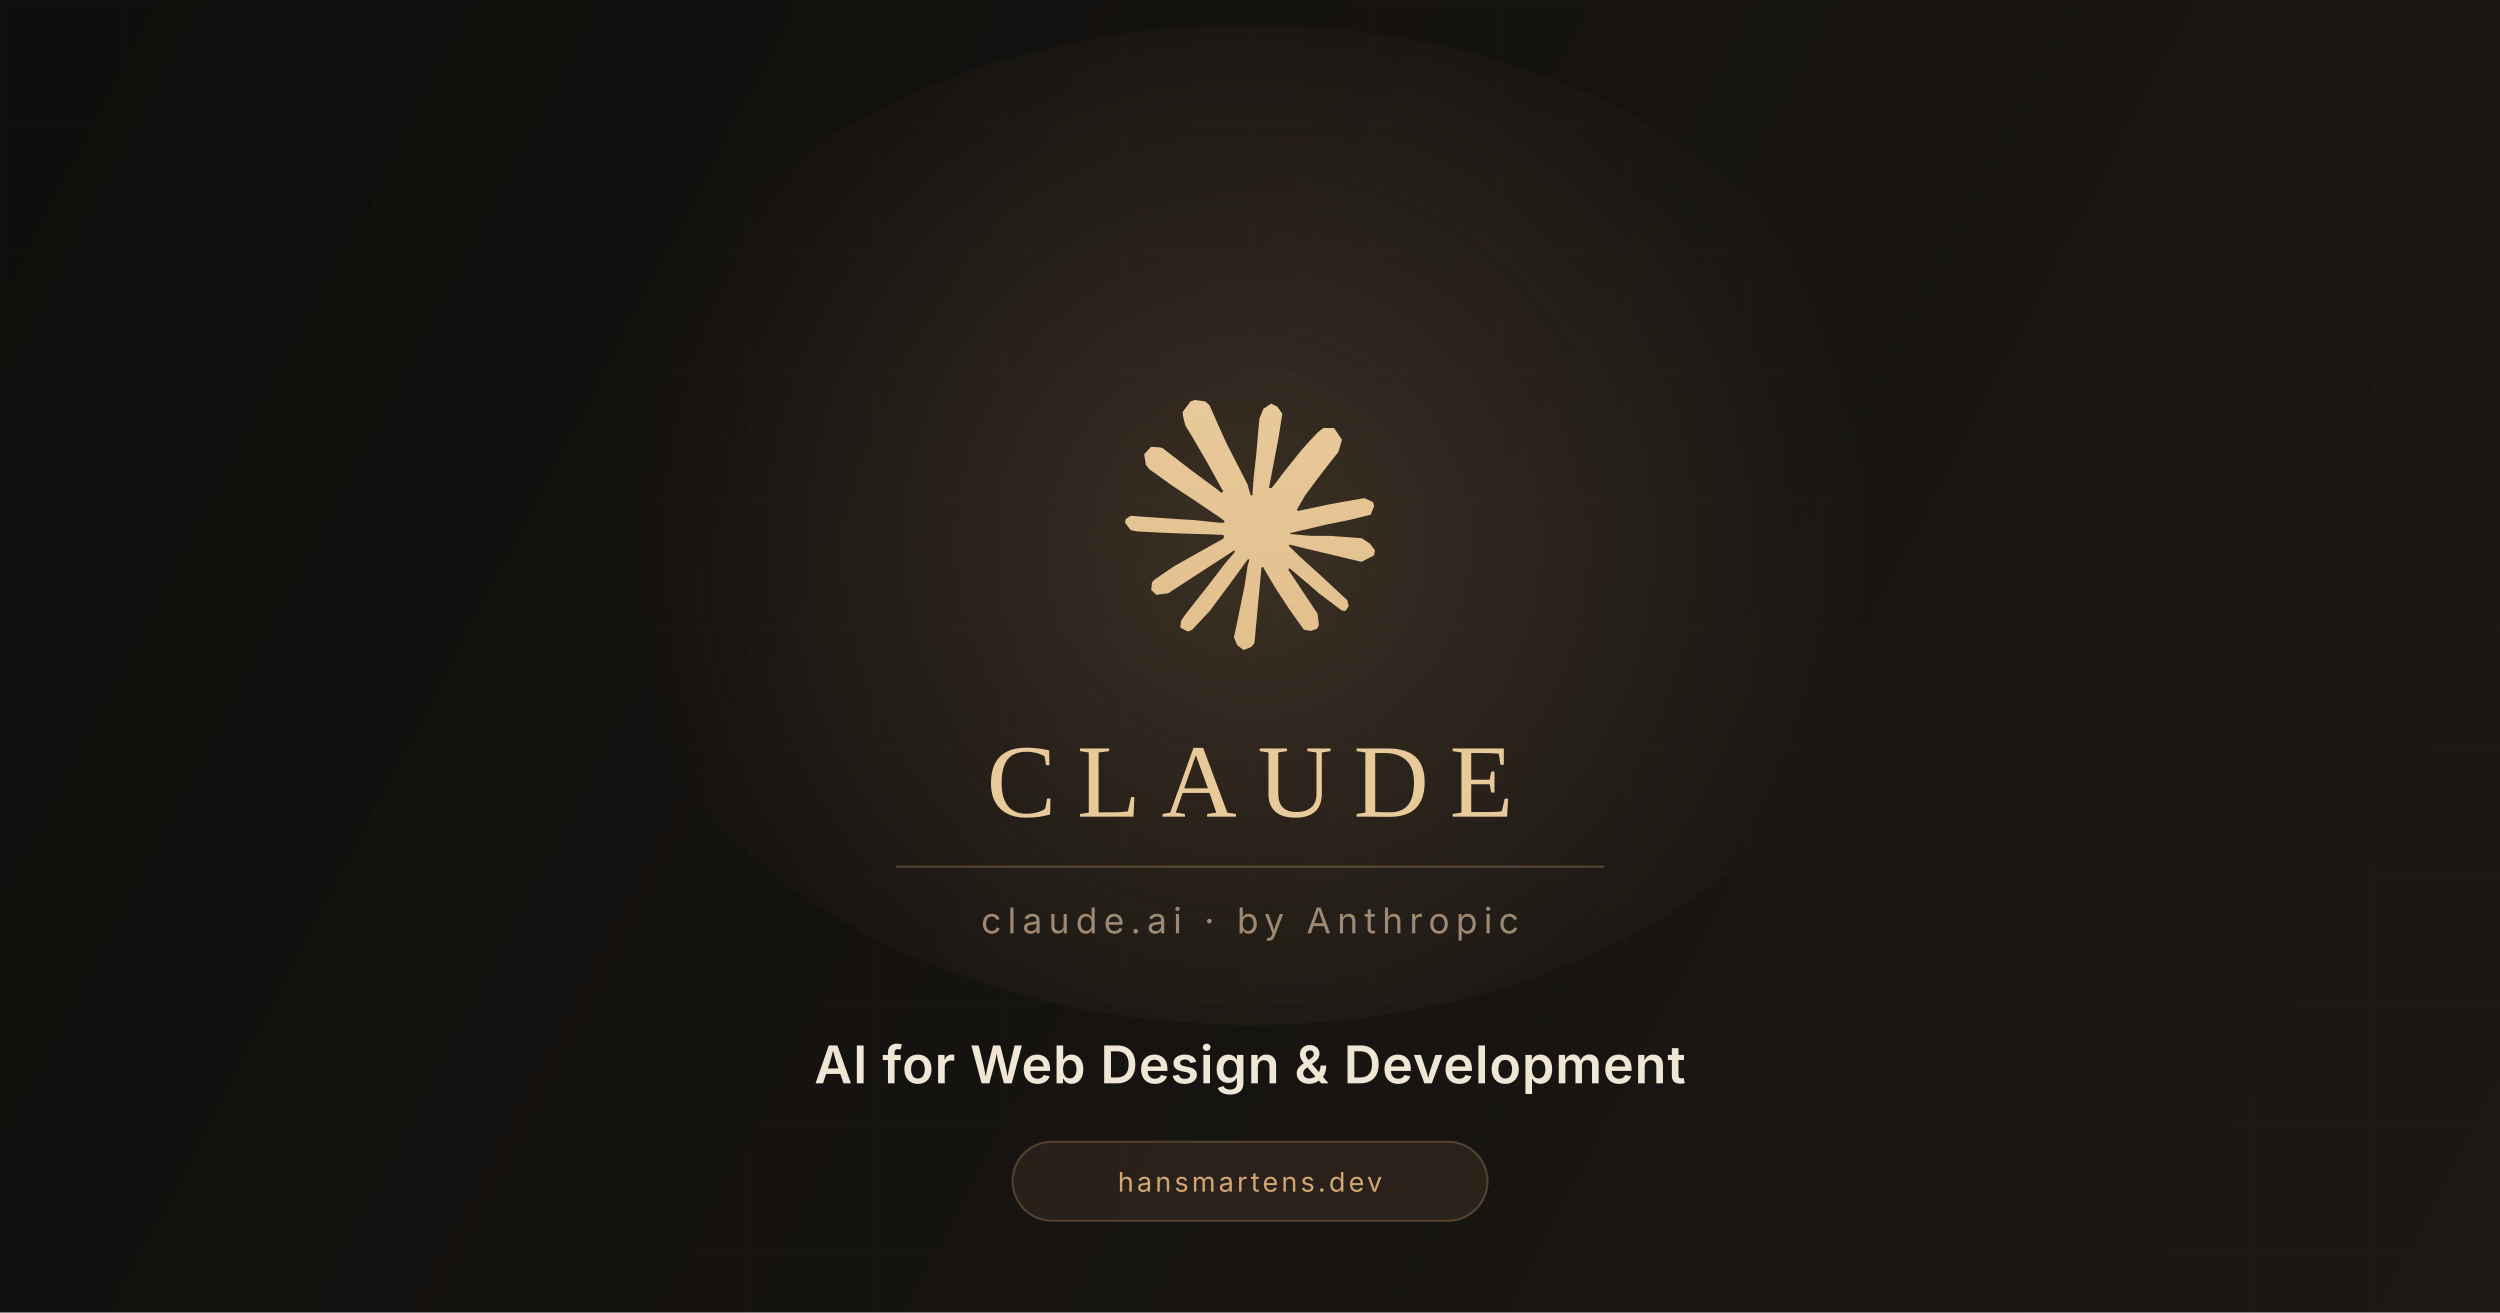
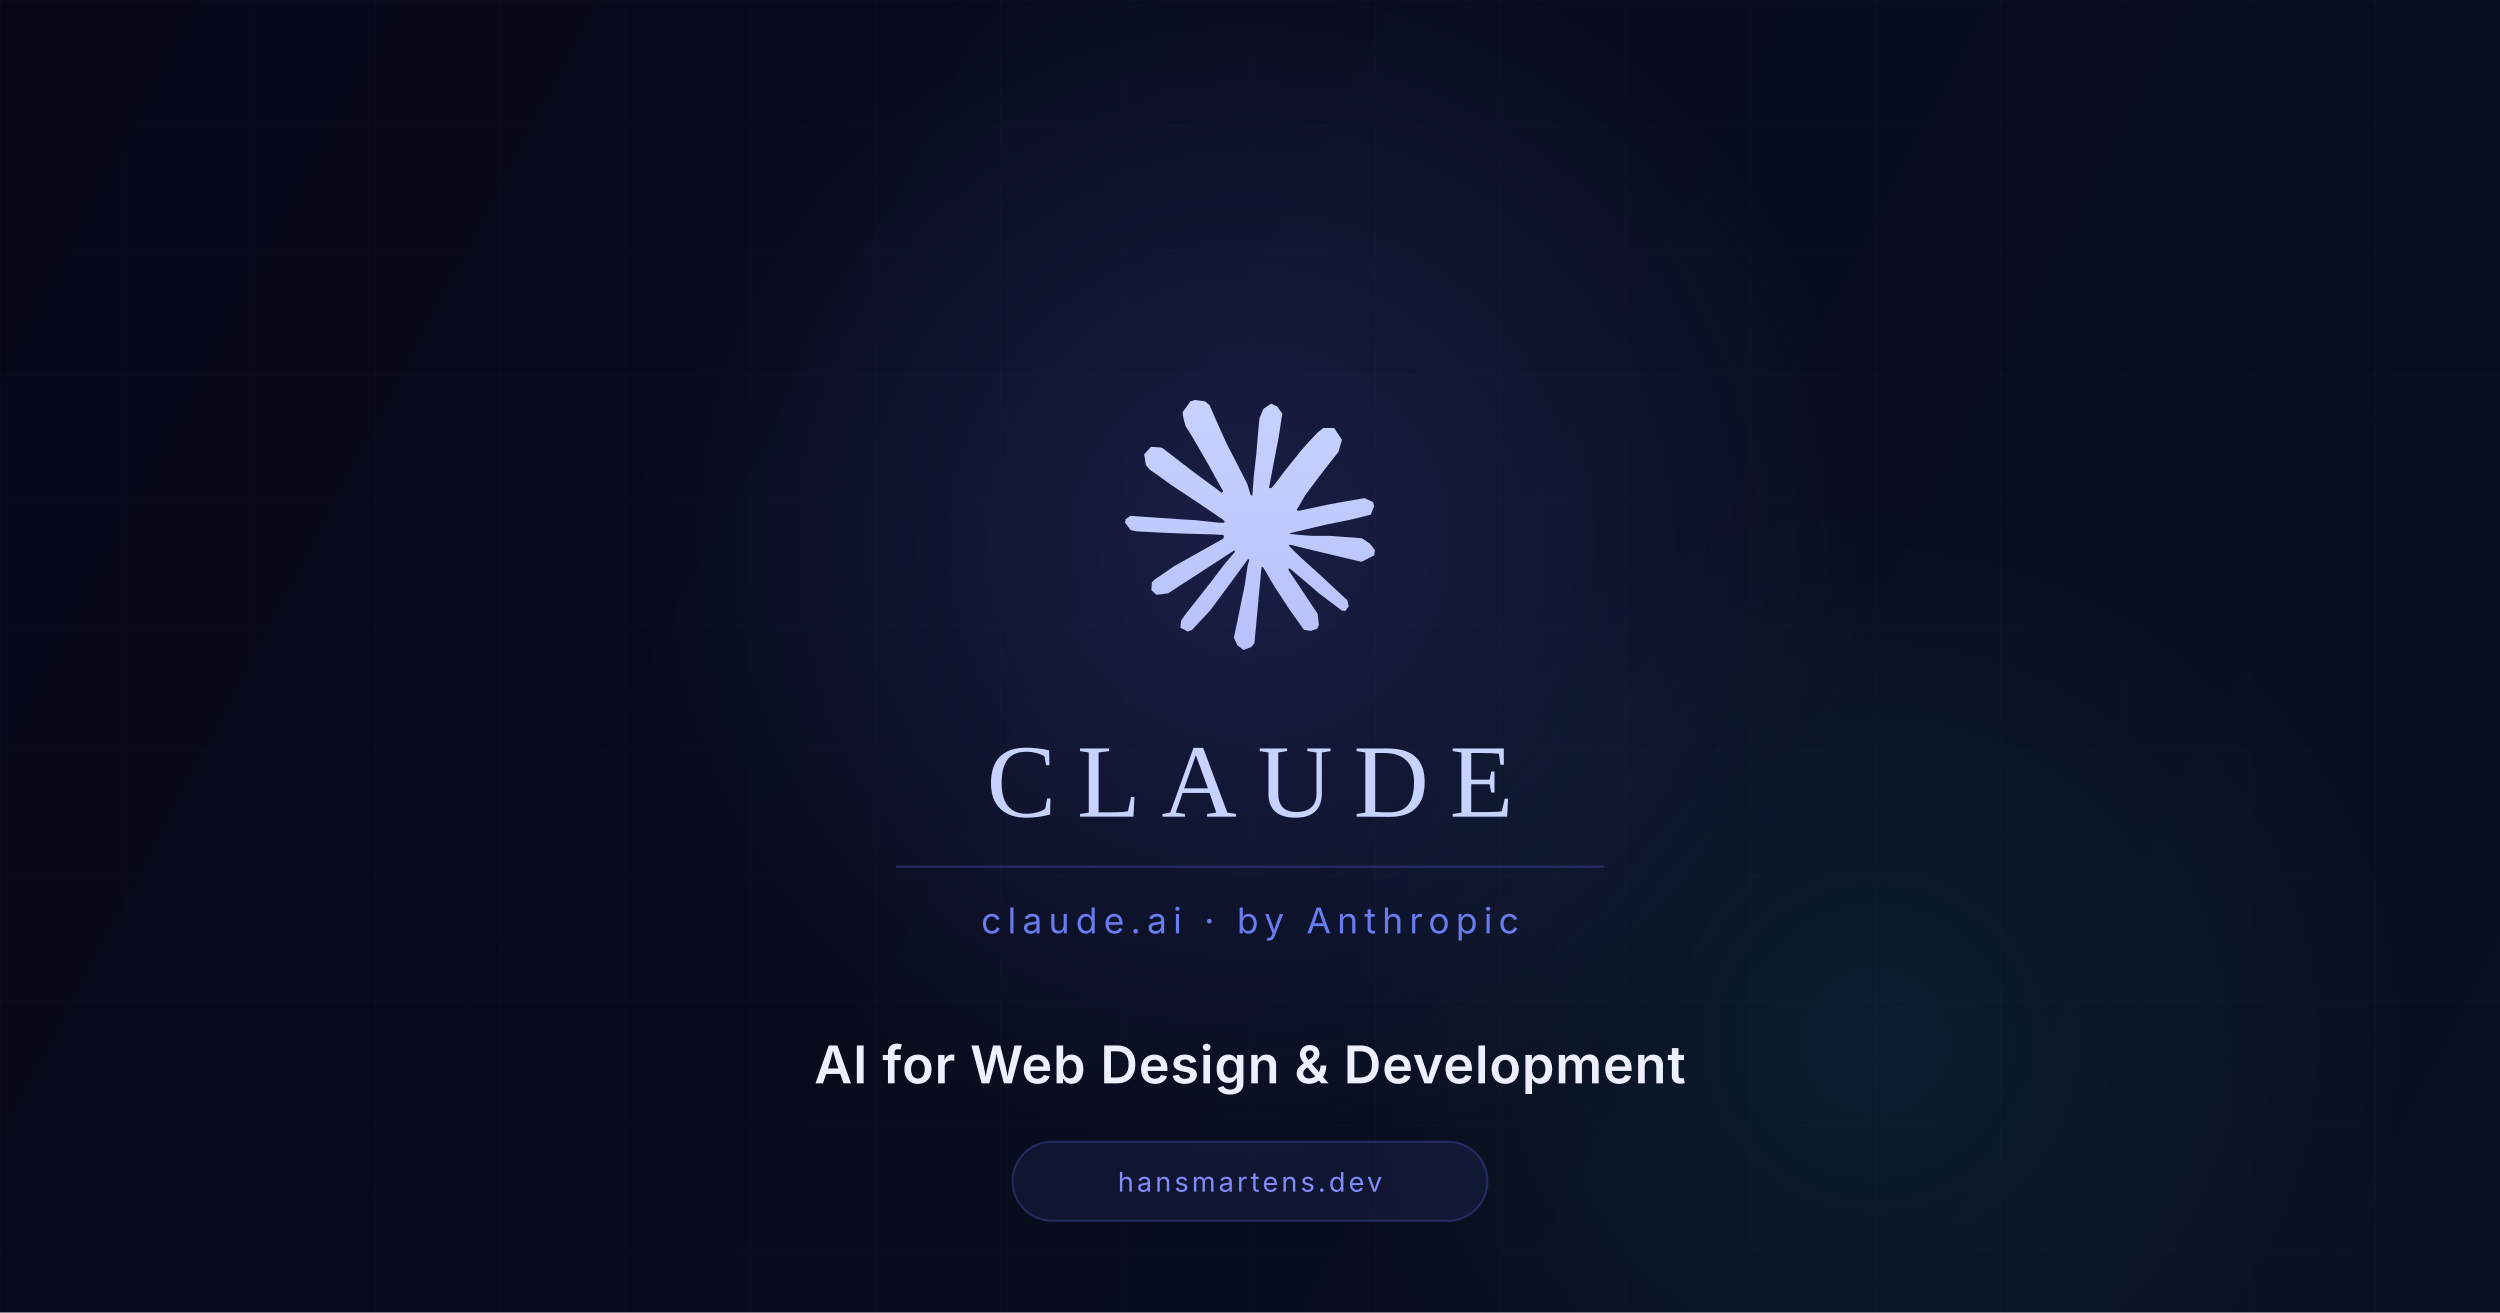
<svg xmlns="http://www.w3.org/2000/svg" width="1200" height="630" viewBox="0 0 1200 630" fill="none">
  <defs>
    <linearGradient id="bg" x1="0" y1="0" x2="1200" y2="630" gradientUnits="userSpaceOnUse">
-       <stop offset="0%" stop-color="#0f0e0c" />
-       <stop offset="100%" stop-color="#1c1814" />
+       <stop offset="0%" stop-color="#060818" />
+       <stop offset="100%" stop-color="#0a1020" />
    </linearGradient>
    <radialGradient id="glow" cx="600" cy="260" r="300" gradientUnits="userSpaceOnUse">
-       <stop offset="0%" stop-color="#d4a574" stop-opacity="0.2" />
-       <stop offset="100%" stop-color="#d4a574" stop-opacity="0" />
+       <stop offset="0%" stop-color="#6366f1" stop-opacity="0.20" />
+       <stop offset="100%" stop-color="#6366f1" stop-opacity="0" />
+     </radialGradient>
+     <radialGradient id="glow2" cx="900" cy="500" r="260" gradientUnits="userSpaceOnUse">
+       <stop offset="0%" stop-color="#22d3ee" stop-opacity="0.08" />
+       <stop offset="100%" stop-color="#22d3ee" stop-opacity="0" />
    </radialGradient>
    <linearGradient id="logoGrad" x1="0" y1="0" x2="0" y2="200" gradientUnits="userSpaceOnUse">
-       <stop offset="0%" stop-color="#e8c99a" />
-       <stop offset="100%" stop-color="#b8762e" />
+       <stop offset="0%" stop-color="#c7d2fe" />
+       <stop offset="100%" stop-color="#4f46e5" />
    </linearGradient>
    <pattern id="grid" x="0" y="0" width="60" height="60" patternUnits="userSpaceOnUse">
      <path d="M 60 0 L 0 0 0 60" fill="none" stroke="#ffffff" stroke-width="0.4" stroke-opacity="0.035" />
    </pattern>
  </defs>
  <rect width="1200" height="630" fill="url(#bg)" />
  <rect width="1200" height="630" fill="url(#grid)" />
-   <ellipse cx="600" cy="252" rx="320" ry="240" fill="url(#glow)" />
+   <rect width="1200" height="630" fill="url(#glow)" />
+   <rect width="1200" height="630" fill="url(#glow2)" />
  <g transform="translate(540, 192) scale(5)">
    <path d="m4.714 15.956 4.717-2.647.079-.231-.079-.128h-.231l-.789-.049-2.696-.073-2.337-.097-2.265-.121-.571-.121-.534-.704.055-.352.48-.322.686.061 1.518.103 2.277.158 1.651.097 2.447.255h.389l.055-.158-.134-.097-.103-.097L6.973 9.836l-2.55-1.688-1.336-.971-.723-.492-.364-.461-.158-1.008.656-.723.88.061.225.061.892.686 1.906 1.475 2.489 1.834.364.303.146-.103.018-.073-.164-.273-1.354-2.447-1.445-2.489-.643-1.032-.17-.619c-.061-.255-.103-.467-.103-.729L6.287.134 6.7 0l.996.134.419.364.619 1.415 1.002 2.228 1.554 3.03.455.898.243.832.091.255h.158v-.146l.128-1.706.237-2.095.231-2.696.079-.759.376-.911.747-.492.583.279.48.686-.067.443-.285 1.852-.559 2.902-.364 1.943h.212l.243-.243.984-1.305 1.651-2.064.729-.82.85-.905.546-.431h1.032l.759 1.129-.34 1.166-1.062 1.348-.88 1.141-1.263 1.7-.789 1.36.073.109.188-.018 2.853-.607 1.542-.279 1.84-.316.832.389.091.395-.328.807-1.967.486-2.307.461-3.436.814-.043.03.049.061 1.548.146.662.036h1.621l3.018.225.789.522.474.638-.079.486-1.214.619-1.639-.389-3.825-.911-1.311-.328h-.182v.109l1.093 1.069 2.003 1.809 2.507 2.331.128.577-.322.455-.34-.049-2.204-1.657-.85-.747-1.925-1.621h-.128v.17l.443.65 2.344 3.521.121 1.081-.17.352-.607.212-.668-.121-1.372-1.925L14.38 17.959l-1.141-1.943-.14.079-.674 7.255-.316.37-.729.279-.607-.461-.322-.747.322-1.475.389-1.925.316-1.53.285-1.9.17-.631-.012-.043-.14.018-1.433 1.967-2.18 2.945-1.724 1.846-.413.164-.716-.37.067-.662.401-.589 2.386-3.036 1.439-1.882.929-1.087-.006-.158h-.055l-6.338 4.116-1.129.146-.486-.455.061-.747.231-.243 1.906-1.311Z" fill="url(#logoGrad)" />
  </g>
-   <text x="600" y="392" font-family="Georgia, 'Times New Roman', serif" font-size="50" font-weight="400" fill="#e8c99a" text-anchor="middle" letter-spacing="10">CLAUDE</text>
-   <line x1="430" y1="416" x2="770" y2="416" stroke="#d4a574" stroke-width="1" stroke-opacity="0.3" />
-   <text x="600" y="448" font-family="-apple-system, BlinkMacSystemFont, 'Segoe UI', sans-serif" font-size="17" fill="#9e8a72" text-anchor="middle" letter-spacing="3">claude.ai · by Anthropic</text>
-   <text x="600" y="520" font-family="-apple-system, BlinkMacSystemFont, 'Segoe UI', sans-serif" font-size="25" font-weight="600" fill="#f0e6d6" text-anchor="middle" letter-spacing="0.4">AI for Web Design &amp; Development</text>
-   <rect x="486" y="548" width="228" height="38" rx="19" fill="#d4a574" fill-opacity="0.1" stroke="#d4a574" stroke-opacity="0.28" stroke-width="1" />
-   <text x="600" y="572" font-family="-apple-system, BlinkMacSystemFont, 'Segoe UI', sans-serif" font-size="13" fill="#d4a574" text-anchor="middle" letter-spacing="1.5">hansmartens.dev</text>
+   <text x="600" y="392" font-family="Georgia, 'Times New Roman', serif" font-size="50" font-weight="400" fill="#c7d2fe" text-anchor="middle" letter-spacing="10">CLAUDE</text>
+   <line x1="430" y1="416" x2="770" y2="416" stroke="#6366f1" stroke-width="1" stroke-opacity="0.3" />
+   <text x="600" y="448" font-family="-apple-system, BlinkMacSystemFont, 'Segoe UI', sans-serif" font-size="17" fill="#6b7cf0" text-anchor="middle" letter-spacing="3">claude.ai · by Anthropic</text>
+   <text x="600" y="520" font-family="-apple-system, BlinkMacSystemFont, 'Segoe UI', sans-serif" font-size="25" font-weight="600" fill="#eef0ff" text-anchor="middle" letter-spacing="0.4">AI for Web Design &amp; Development</text>
+   <rect x="486" y="548" width="228" height="38" rx="19" fill="#6366f1" fill-opacity="0.10" stroke="#6366f1" stroke-opacity="0.28" stroke-width="1" />
+   <text x="600" y="572" font-family="-apple-system, BlinkMacSystemFont, 'Segoe UI', sans-serif" font-size="13" fill="#818cf8" text-anchor="middle" letter-spacing="1.5">hansmartens.dev</text>
</svg>
